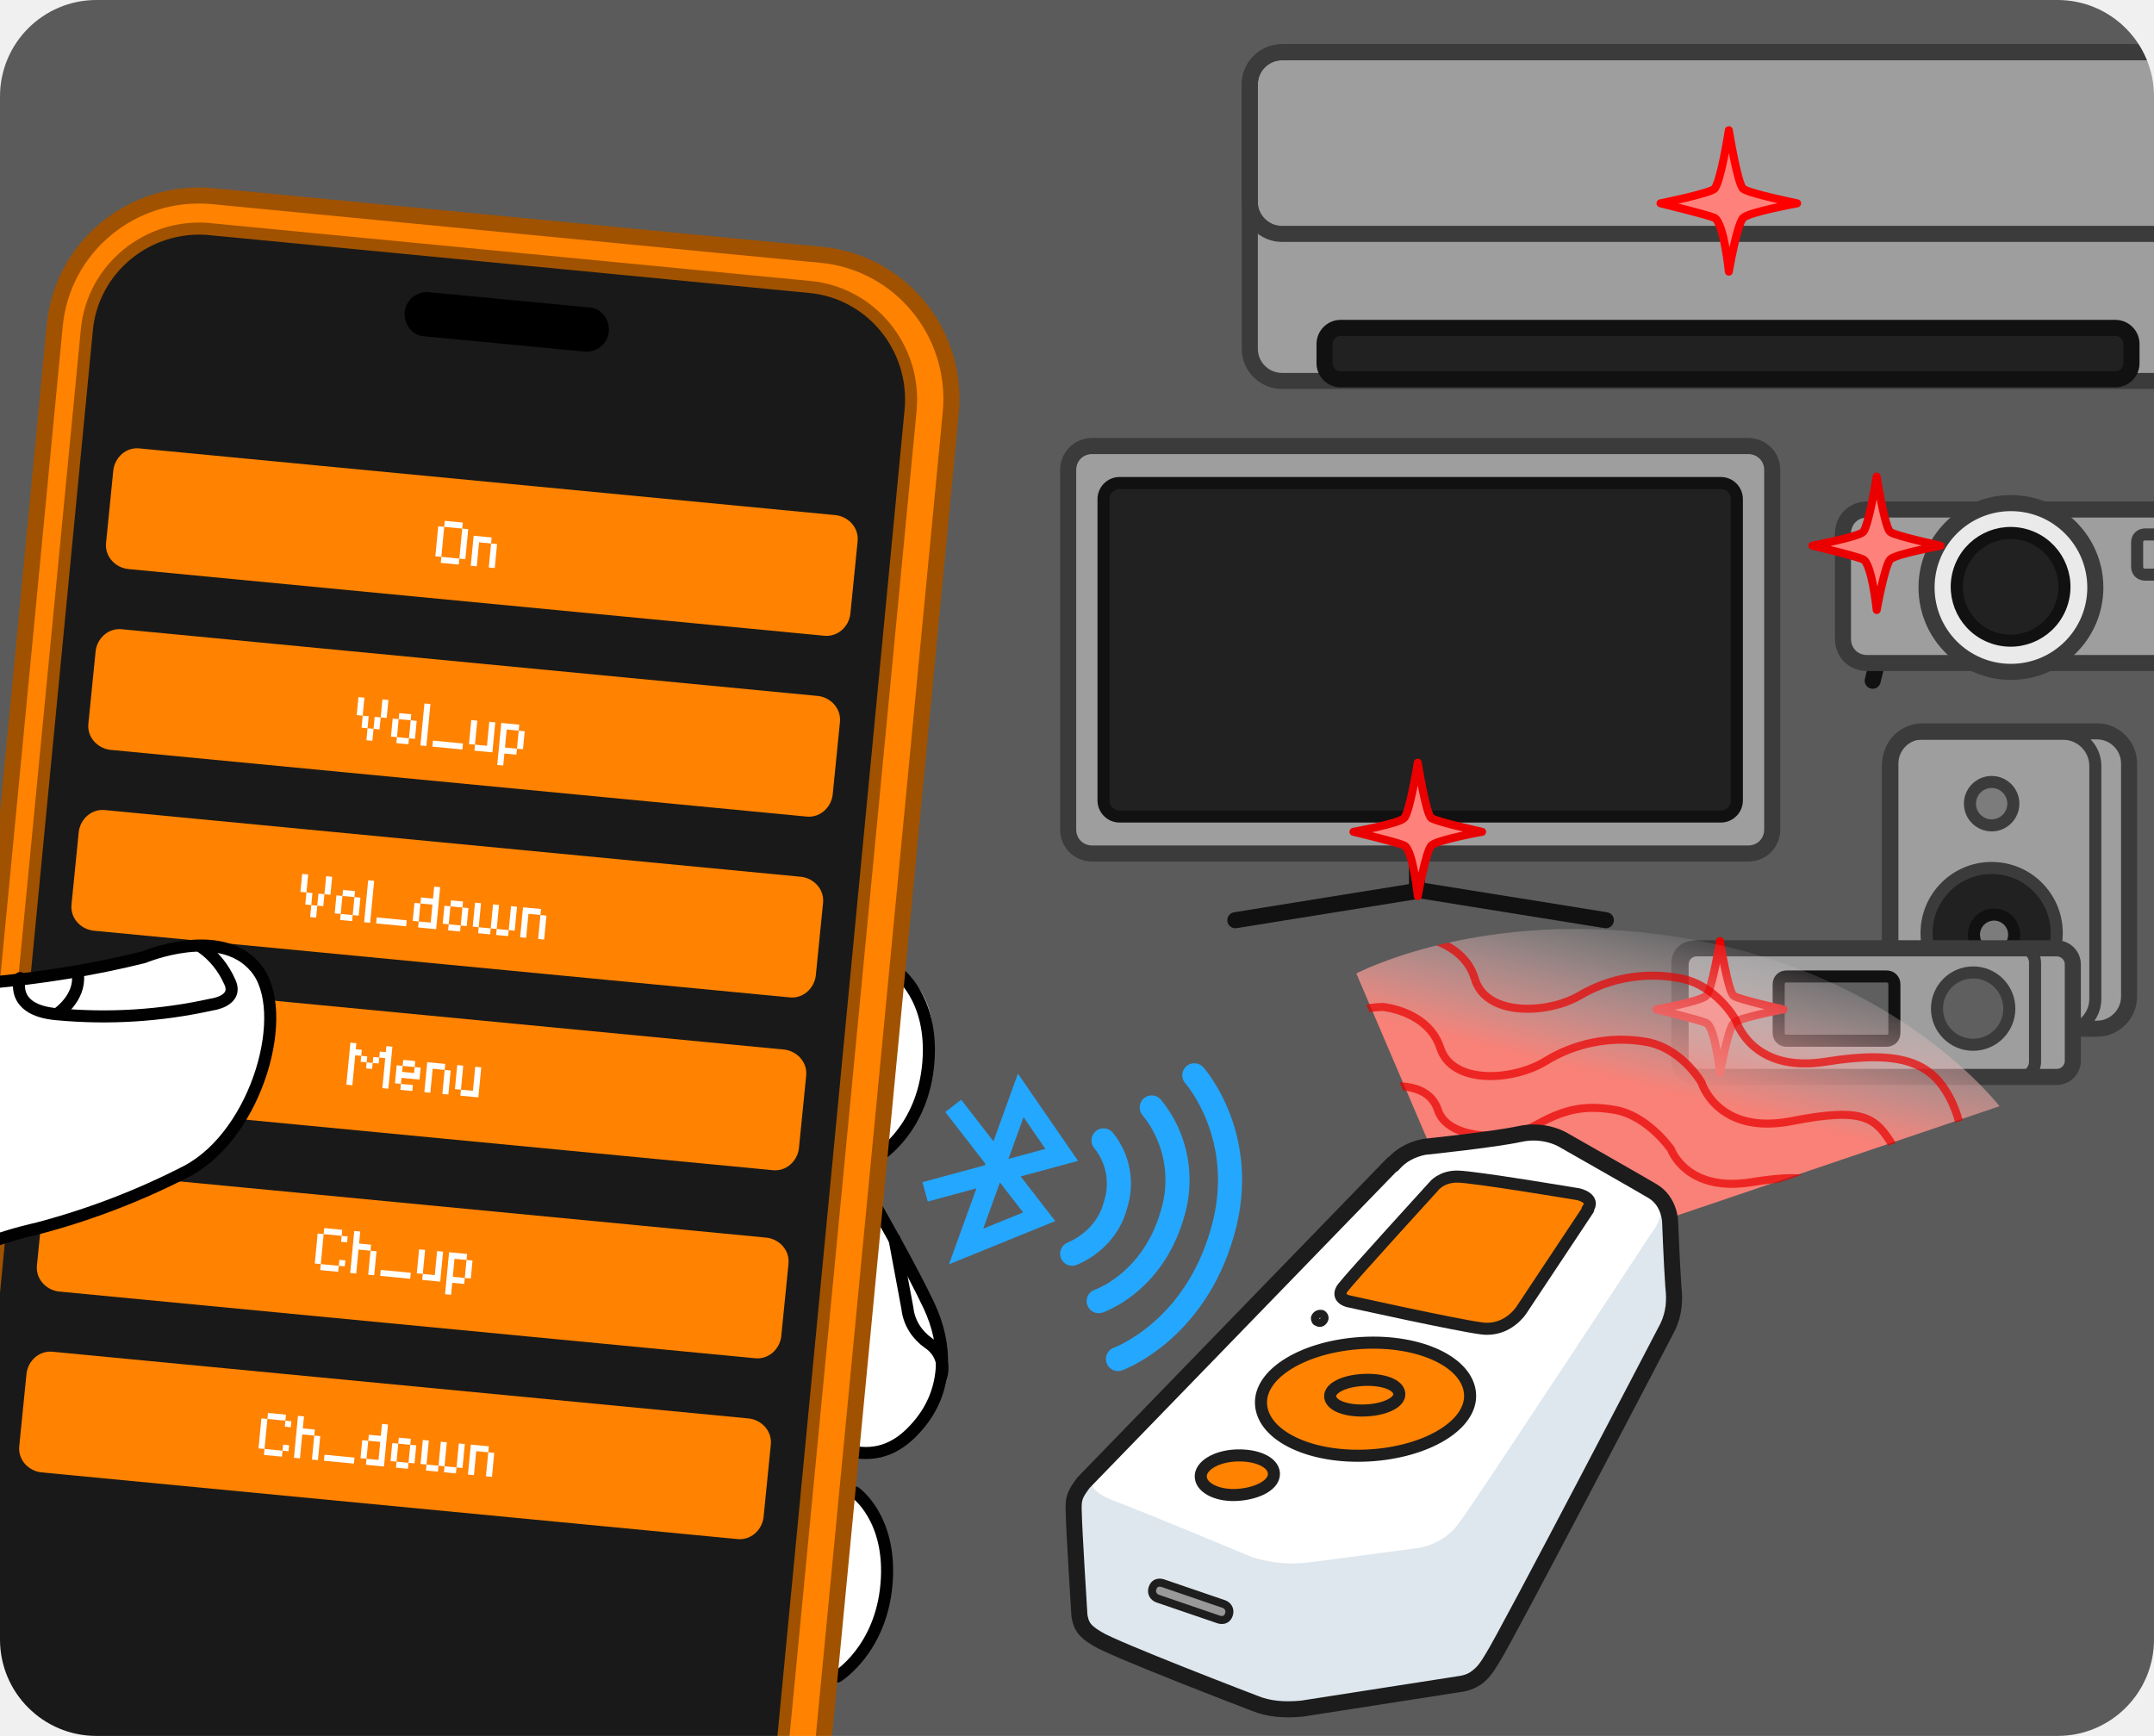
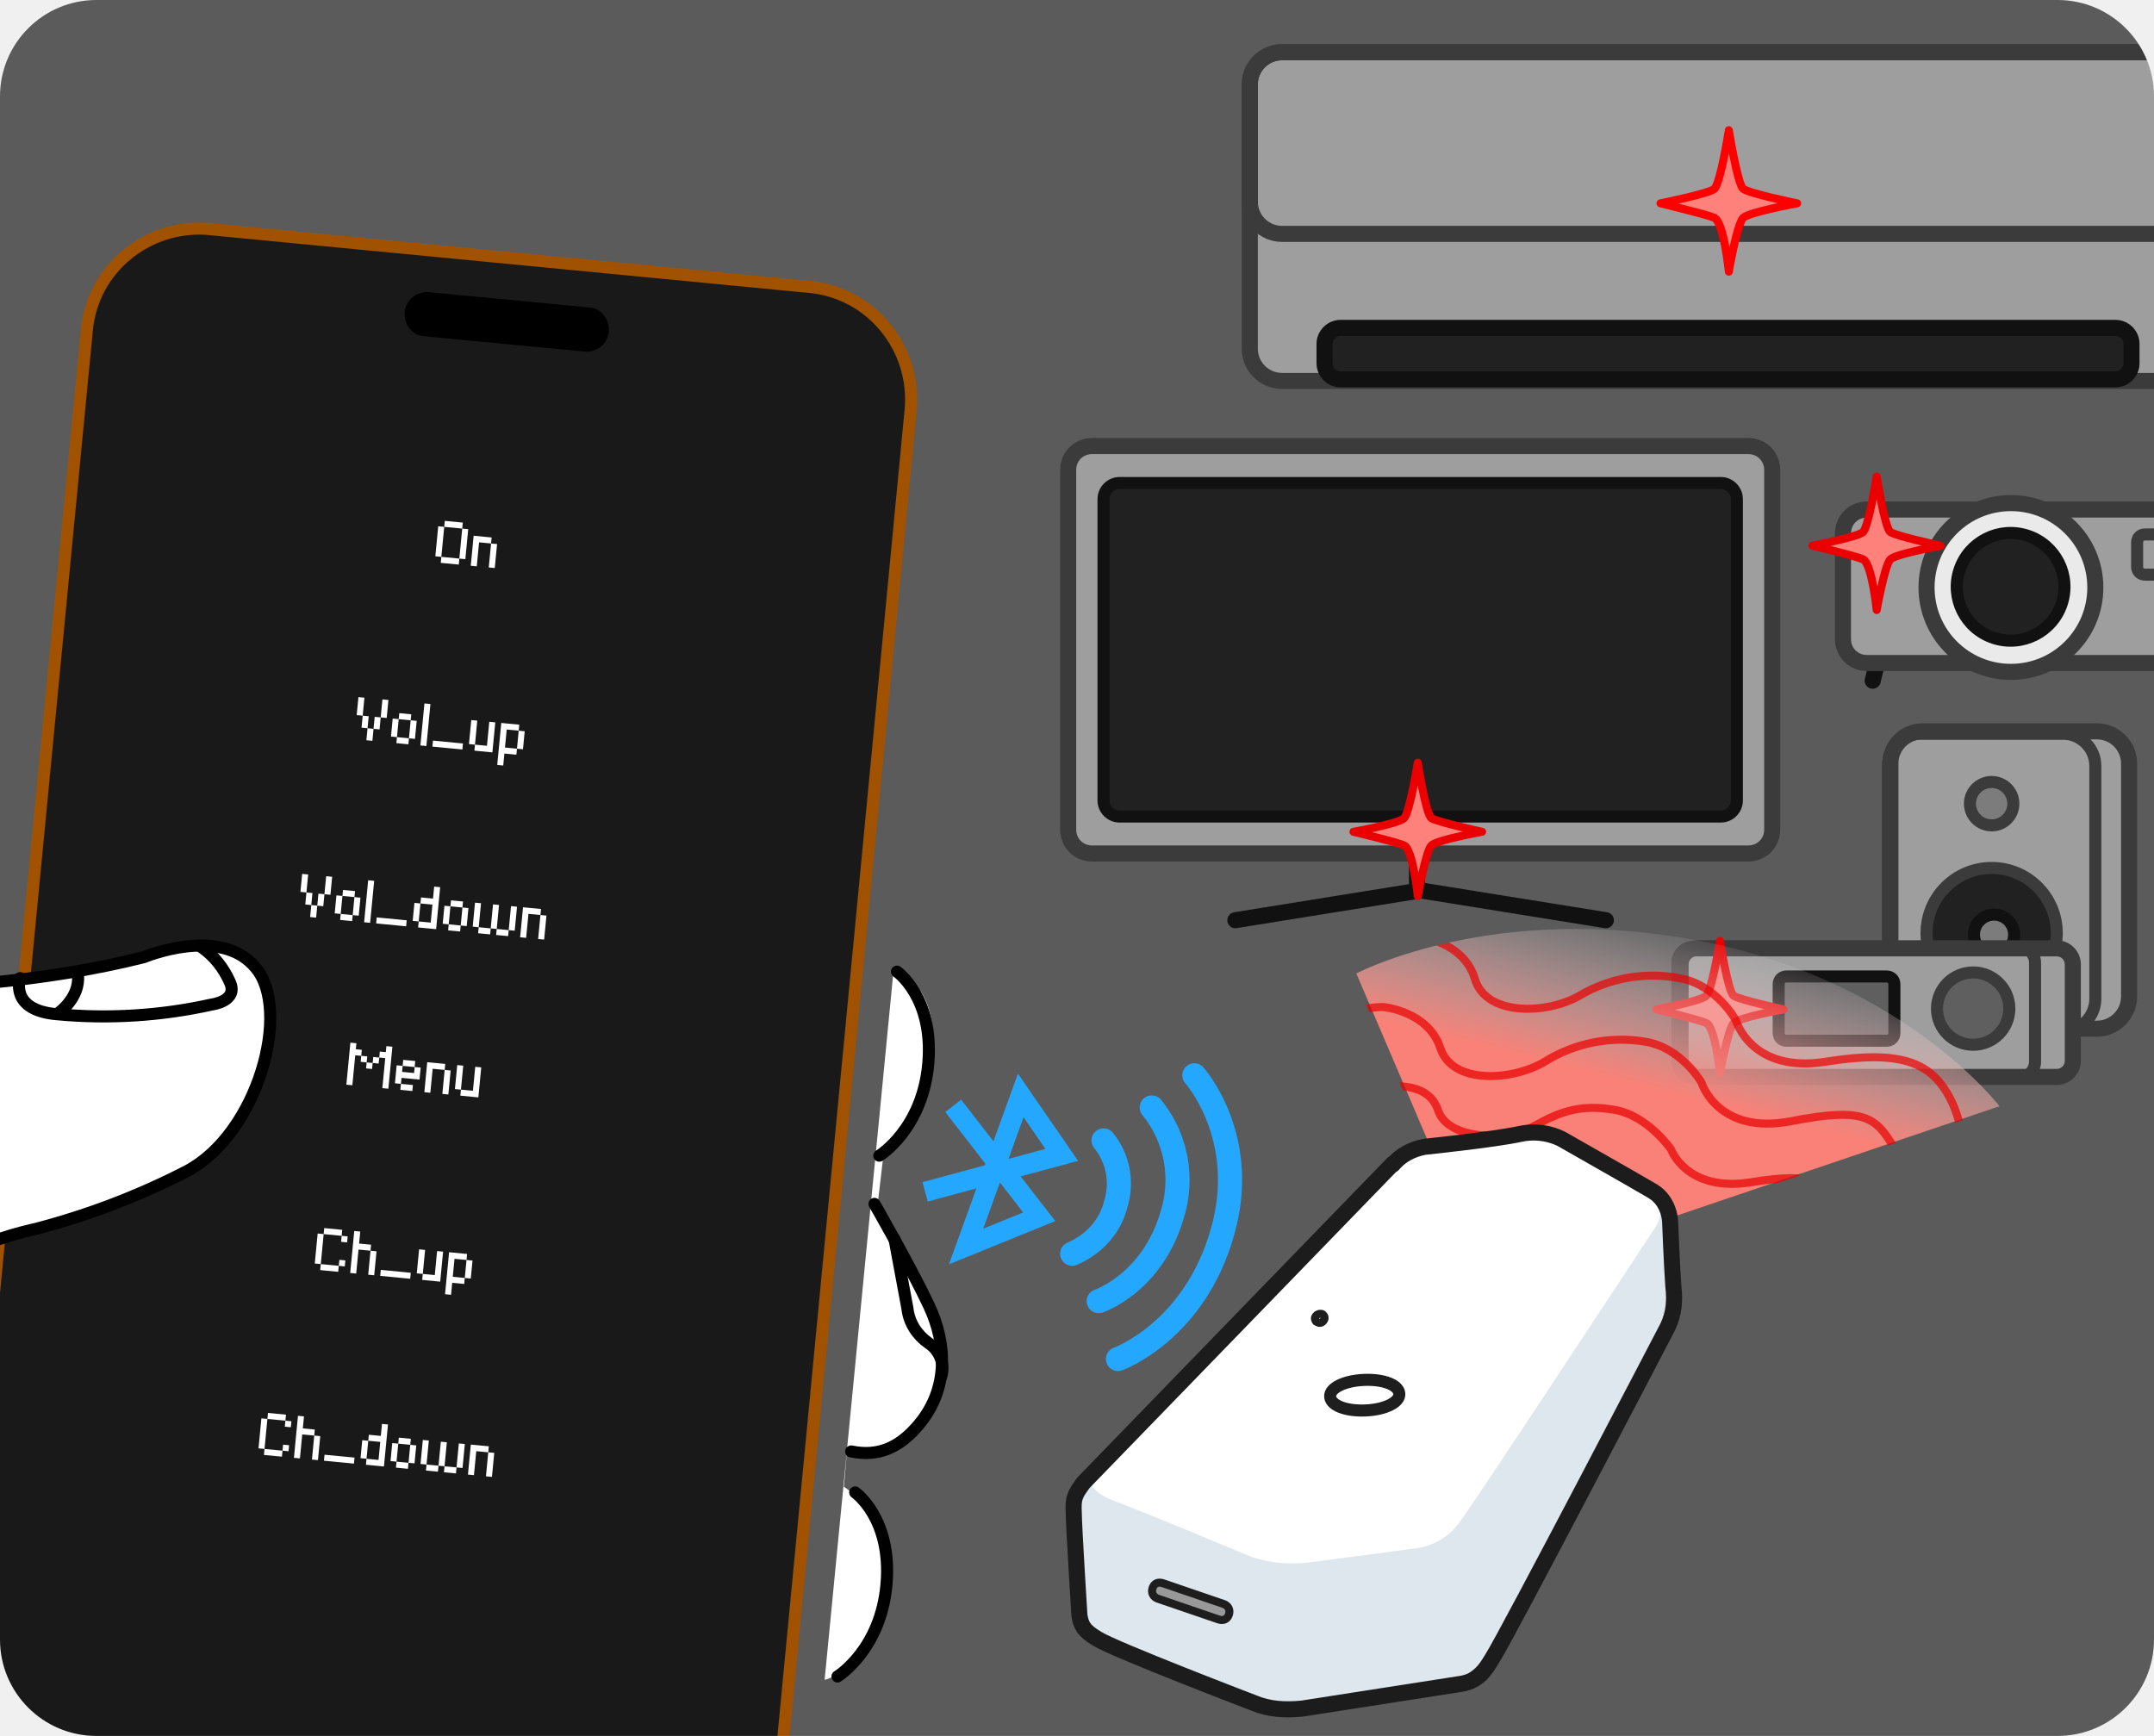
<svg xmlns="http://www.w3.org/2000/svg" width="268" height="216" viewBox="0 0 268 216" fill="none">
  <mask id="mask0_2051_35501" style="mask-type:luminance" maskUnits="userSpaceOnUse" x="0" y="0" width="268" height="216">
    <path d="M256 0H12C5.373 0 0 5.373 0 12V204C0 210.627 5.373 216 12 216H256C262.627 216 268 210.627 268 204V12C268 5.373 262.627 0 256 0Z" fill="white" />
  </mask>
  <g mask="url(#mask0_2051_35501)">
    <path d="M274 -5.6H-6V221.4H274V-5.6Z" fill="#5B5B5B" />
    <path d="M115.1 148.3L132.1 143.7L127 136.3L120.2 155.1L129.3 151.4L118.6 137.6" stroke="#24A7FF" stroke-width="2.5" />
    <path d="M148.6 133.8C148.6 133.8 155.5 141.5 152.1 153.3C148.6 165.7 139.1 169.1 139.1 169.1" stroke="#24A7FF" stroke-width="3" stroke-linecap="round" />
    <path d="M143.3 137.8C146.4 141.6 147.3 146.7 145.8 151.3C143.3 159.7 136.7 161.9 136.7 161.9" stroke="#24A7FF" stroke-width="3" stroke-linecap="round" />
    <path d="M137.3 141.9C139.1 144.1 139.7 147.1 138.8 149.9C138.1 152.7 136 154.9 133.4 156" stroke="#24A7FF" stroke-width="3" stroke-linecap="round" />
    <path d="M153.7 114.5L176.7 110.8M199.8 114.5L176.8 110.8" stroke="#111111" stroke-width="2" stroke-linecap="round" stroke-linejoin="round" />
    <path d="M176.3 110.8V96.1" stroke="#111111" stroke-width="2" stroke-linecap="round" stroke-linejoin="round" />
    <path fill-rule="evenodd" clip-rule="evenodd" d="M135.9 55.5H217.5C219.2 55.5 220.5 56.8 220.5 58.5V103.2C220.5 104.9 219.2 106.2 217.5 106.2H135.9C134.2 106.2 132.9 104.9 132.9 103.2V58.5C132.9 56.8 134.2 55.5 135.9 55.5Z" fill="#9E9E9E" stroke="#3C3B3C" stroke-width="2" />
    <path fill-rule="evenodd" clip-rule="evenodd" d="M139.3 60.1H214.1C215.2 60.1 216.1 61 216.1 62.1V99.6C216.1 100.7 215.2 101.6 214.1 101.6H139.3C138.2 101.6 137.3 100.7 137.3 99.6V62.1C137.3 61 138.2 60.1 139.3 60.1Z" fill="#212121" stroke="#111111" stroke-width="1.5" />
    <path d="M233 84.7L234 80.6" stroke="#111111" stroke-width="2" stroke-linecap="round" stroke-linejoin="round" />
    <path fill-rule="evenodd" clip-rule="evenodd" d="M229.3 66.4V79.5C229.3 81.2 230.6 82.5 232.3 82.5H279.7C281.4 82.5 282.7 81.2 282.7 79.5V66.4C282.7 64.7 281.4 63.4 279.7 63.4H232.3C230.6 63.4 229.3 64.7 229.3 66.4Z" fill="#9E9E9E" stroke="#3C3B3C" stroke-width="2" stroke-linecap="round" stroke-linejoin="round" />
    <path d="M273 66.5H266.9C266.3 66.5 265.9 66.9 265.9 67.5V70.5C265.9 71.1 266.3 71.5 266.9 71.5H273C273.6 71.5 274 71.1 274 70.5V67.5C274 66.9 273.6 66.5 273 66.5Z" stroke="#3C3B3C" stroke-width="1.5" stroke-linecap="round" stroke-linejoin="round" />
    <path d="M250.2 83.6C255.999 83.6 260.7 78.899 260.7 73.1C260.7 67.301 255.999 62.6 250.2 62.6C244.401 62.6 239.7 67.301 239.7 73.1C239.7 78.899 244.401 83.6 250.2 83.6Z" fill="#EAEAEA" stroke="#3C3B3C" stroke-width="2" stroke-linecap="round" stroke-linejoin="round" />
    <path d="M256.516 75.132C257.684 71.621 255.785 67.828 252.273 66.66C248.762 65.492 244.969 67.392 243.801 70.903C242.633 74.414 244.533 78.207 248.044 79.375C251.555 80.543 255.348 78.644 256.516 75.132Z" fill="#212121" stroke="#111111" stroke-width="1.5" stroke-linecap="round" stroke-linejoin="round" />
    <path fill-rule="evenodd" clip-rule="evenodd" d="M274.4 10.5V43.4C274.4 45.6 272.6 47.4 270.4 47.4H159.5C157.3 47.4 155.5 45.6 155.5 43.4V10.5C155.5 8.3 157.3 6.5 159.5 6.5H270.4C272.6 6.5 274.4 8.3 274.4 10.5Z" fill="#9E9E9E" stroke="#3C3B3C" stroke-width="2" stroke-linecap="round" stroke-linejoin="round" />
    <path d="M274.4 10.5V25.1C274.4 27.3 272.6 29.1 270.4 29.1H159.5C157.3 29.1 155.5 27.3 155.5 25.1V10.5C155.5 8.3 157.3 6.5 159.5 6.5H270.4C272.6 6.5 274.4 8.3 274.4 10.5Z" stroke="#3C3B3C" stroke-width="2" stroke-linecap="round" stroke-linejoin="round" />
    <path fill-rule="evenodd" clip-rule="evenodd" d="M265.2 42.8V45.2C265.2 46.3 264.3 47.2 263.2 47.2H166.8C165.7 47.2 164.8 46.3 164.8 45.2V42.8C164.8 41.7 165.7 40.8 166.8 40.8H263.2C264.3 40.8 265.2 41.7 265.2 42.8Z" fill="#212121" stroke="#111111" stroke-width="2" stroke-linecap="round" stroke-linejoin="round" />
    <path fill-rule="evenodd" clip-rule="evenodd" d="M239.2 91H260.9C263.1 91 264.9 92.8 264.9 95V124C264.9 126.2 263.1 128 260.9 128H239.2C237 128 235.2 126.2 235.2 124V95C235.2 92.8 237 91 239.2 91Z" fill="#9E9E9E" stroke="#3C3B3C" stroke-width="2" stroke-linecap="round" stroke-linejoin="round" />
    <path d="M238.9 91.3H256.7C258.9 91.3 260.7 93.1 260.7 95.3V124.3C260.7 126.5 258.9 128.3 256.7 128.3H238.9C236.7 128.3 234.9 126.5 234.9 124.3V95.3C234.9 93.1 236.7 91.3 238.9 91.3Z" stroke="#3C3B3C" stroke-width="1.5" stroke-linecap="round" stroke-linejoin="round" />
    <path d="M247.8 124.2C252.274 124.2 255.9 120.574 255.9 116.1C255.9 111.626 252.274 108 247.8 108C243.326 108 239.7 111.626 239.7 116.1C239.7 120.574 243.326 124.2 247.8 124.2Z" fill="#212121" stroke="#3C3B3C" stroke-width="1.5" stroke-linecap="round" stroke-linejoin="round" />
    <path d="M247.8 102.7C249.291 102.7 250.5 101.491 250.5 100C250.5 98.509 249.291 97.3 247.8 97.3C246.309 97.3 245.1 98.509 245.1 100C245.1 101.491 246.309 102.7 247.8 102.7Z" fill="#7C7C7C" stroke="#3C3B3C" stroke-width="1.5" stroke-linecap="round" stroke-linejoin="round" />
    <path d="M248.1 118.8C249.481 118.8 250.6 117.681 250.6 116.3C250.6 114.919 249.481 113.8 248.1 113.8C246.719 113.8 245.6 114.919 245.6 116.3C245.6 117.681 246.719 118.8 248.1 118.8Z" fill="#7C7C7C" stroke="#111111" stroke-width="1.5" stroke-linecap="round" stroke-linejoin="round" />
    <path fill-rule="evenodd" clip-rule="evenodd" d="M211.1 118H255.9C257 118 257.9 118.9 257.9 120V132C257.9 133.1 257 134 255.9 134H211.1C210 134 209.1 133.1 209.1 132V120C209.1 118.9 210 118 211.1 118Z" fill="#9E9E9E" stroke="#3C3B3C" stroke-width="2" stroke-linecap="round" stroke-linejoin="round" />
    <path d="M210.7 117.8H251.2C252.3 117.8 253.2 118.7 253.2 119.8V132.1C253.2 133.2 252.3 134.1 251.2 134.1H210.7C209.6 134.1 208.7 133.2 208.7 132.1V119.8C208.7 118.7 209.6 117.8 210.7 117.8Z" stroke="#3C3B3C" stroke-width="1.5" stroke-linecap="round" stroke-linejoin="round" />
    <path fill-rule="evenodd" clip-rule="evenodd" d="M222.3 121.5H234.7C235.3 121.5 235.7 121.9 235.7 122.5V128.5C235.7 129.1 235.3 129.5 234.7 129.5H222.3C221.7 129.5 221.3 129.1 221.3 128.5V122.5C221.3 121.9 221.7 121.5 222.3 121.5Z" fill="#605F60" stroke="#111111" stroke-width="1.5" stroke-linecap="round" stroke-linejoin="round" />
    <path d="M245.5 130C247.985 130 250 127.985 250 125.5C250 123.015 247.985 121 245.5 121C243.015 121 241 123.015 241 125.5C241 127.985 243.015 130 245.5 130Z" fill="#605F60" stroke="#3C3B3C" stroke-width="1.5" stroke-linecap="round" stroke-linejoin="round" />
    <path fill-rule="evenodd" clip-rule="evenodd" d="M215.1 16.2C215.1 16.2 214.1 22.7 213.3 23.5C212.6 24.1 206.6 25.3 206.6 25.3C206.6 25.3 212.4 26.7 213.3 27.1C214.5 27.7 215.1 33.8 215.1 33.8C215.1 33.8 216.1 27.9 216.9 27.1C217.6 26.4 223.6 25.3 223.6 25.3C223.6 25.3 217.7 24.1 216.9 23.5C216.2 23 215.1 16.2 215.1 16.2Z" fill="#FF817B" stroke="#FF0000" stroke-linecap="round" stroke-linejoin="round" />
    <path fill-rule="evenodd" clip-rule="evenodd" d="M176.4 94.9C176.4 94.9 175.4 101.1 174.7 101.8C174 102.5 168.4 103.5 168.4 103.5C168.4 103.5 173.9 104.8 174.7 105.2C175.8 105.7 176.4 111.5 176.4 111.5C176.4 111.5 177.4 105.9 178.1 105.2C178.8 104.5 184.4 103.5 184.4 103.5C184.4 103.5 178.9 102.3 178.1 101.8C177.4 101.3 176.4 94.9 176.4 94.9Z" fill="#FF817B" stroke="#EA0000" stroke-linecap="round" stroke-linejoin="round" />
    <path fill-rule="evenodd" clip-rule="evenodd" d="M233.5 59.3C233.5 59.3 232.5 65.5 231.8 66.2C231.2 66.8 225.5 67.9 225.5 67.9C225.5 67.9 231 69.2 231.8 69.6C232.9 70.1 233.5 75.9 233.5 75.9C233.5 75.9 234.5 70.3 235.2 69.6C235.9 68.9 241.6 67.9 241.5 67.9C241.4 67.9 235.9 66.7 235.2 66.2C234.5 65.7 233.5 59.3 233.5 59.3Z" fill="#FF817B" stroke="#EA0000" stroke-linecap="round" stroke-linejoin="round" />
    <path fill-rule="evenodd" clip-rule="evenodd" d="M214 117.1C214 117.1 213 123.2 212.3 123.9C211.6 124.6 206.1 125.6 206.1 125.6C206.1 125.6 211.5 126.9 212.3 127.3C213.4 127.8 214 133.5 214 133.5C214 133.5 215 128 215.7 127.3C216.4 126.6 221.9 125.6 221.9 125.6C221.9 125.6 216.4 124.4 215.7 123.9C215 123.4 214 117.1 214 117.1Z" fill="#FF817B" stroke="#EA0000" stroke-linecap="round" stroke-linejoin="round" />
    <mask id="mask1_2051_35501" style="mask-type:luminance" maskUnits="userSpaceOnUse" x="168" y="115" width="81" height="43">
      <path d="M183.1 155.7L168.4 121.3C168.4 121.3 184.2 112.7 208.8 116.6C236.2 120.9 248.9 137.8 248.9 137.8L189.9 157.8L183.1 155.8V155.7Z" fill="white" />
    </mask>
    <g mask="url(#mask1_2051_35501)">
      <path fill-rule="evenodd" clip-rule="evenodd" d="M183.4 155.4L168.7 121C168.7 121 184.5 112.4 209.1 116.3C236.5 120.6 249.2 137.5 249.2 137.5L190.2 157.5L183.4 155.5V155.4Z" fill="url(#paint0_linear_2051_35501)" />
      <g opacity="0.7">
        <path d="M172.1 135.3C172.1 135.3 177.6 134.2 178.9 138.1C180.1 141.9 187.5 142 190.9 140.1C194.3 138.2 196.8 137.4 200.9 138.1C205 138.8 207.9 143 207.9 143C207.9 143 209.8 148.4 217.9 147.1C226 145.8 226.8 147.1 228.7 150.1" stroke="#EA0000" />
        <path d="M235.6 142.7C233.4 139.1 232.1 137.7 222.9 139.5C213.7 141.3 211.7 134.7 211.7 134.7C211.7 134.7 209.2 130.3 204.6 129.6C200.3 128.9 195.9 129.8 192.2 132.1C188.2 134.5 180.7 135 179.2 130.4C177.7 125.8 172.1 125.3 172.1 125.3C169.1 125.3 166.2 126.6 164.2 128.9" stroke="#EA0000" />
        <path d="M168.5 119.9C170.4 117.6 173.4 116.4 176.4 116.5C176.4 116.5 182.1 117.1 183.5 121.8C184.9 126.5 192.5 126.2 196.5 123.9C200.2 121.7 204.6 120.9 208.9 121.7C213.6 122.5 216 127 216 127C216 127 217.9 133.6 227.2 132.1C236.5 130.6 240 132.3 242.2 135.9C244.4 139.5 244.4 143.8 244.7 146" stroke="#EA0000" />
      </g>
    </g>
    <path fill-rule="evenodd" clip-rule="evenodd" d="M135.3 183.9C134.2 184.5 133.5 185.7 133.5 187C133.5 189.1 134.3 201 134.3 201C134.3 201 134.3 202.3 137.5 203.8C140.7 205.3 156 211.8 156 211.8C156 211.8 158.5 213.3 163 212.4C167.5 211.5 179.9 209.5 179.9 209.5C181.8 209 183.6 207.9 184.7 206.2C187 203.3 207.5 164.9 207.5 164.9C208.2 163.7 208.4 162.2 208.3 160.9C208.2 158.3 207.8 151.9 207.8 151.9C207.8 151.9 207.8 150.1 204.6 148.1C201.4 146.1 197.5 143.5 195.1 142C192.7 140.5 192.9 141 191.8 140.8H189.9L176.3 142.6C175.1 143 174.1 143.8 173.4 144.8C171.9 146.6 135.4 183.9 135.4 183.9H135.3Z" fill="#DEE7ED" />
    <path fill-rule="evenodd" clip-rule="evenodd" d="M192.1 140.8L178.2 142.5C176.4 142.7 174.7 143.5 173.3 144.8C171.1 146.8 136.3 182.8 136.3 182.8C136.3 182.8 134 185 138.5 186.7C143 188.4 155.9 193.8 155.9 193.8C158.2 194.5 160.6 194.7 162.9 194.4C163.1 194.4 175.8 192.7 175.8 192.7C178.1 192.5 180.3 191.3 181.6 189.4C182.7 188.1 205.7 153.1 205.7 153.1C205.7 153.1 207.8 150.5 205.5 149.1C203.2 147.7 194.1 141.7 194.1 141.7C193.5 141.2 192.8 140.9 192.1 140.8Z" fill="white" />
    <path d="M173.3 144.8L134.8 184.5C133.7 186 133.5 186.4 133.6 188.3C133.6 189.8 134.3 201 134.3 201C134.5 202.2 134.8 202.9 136.5 203.9C138.5 205.2 156 211.9 156 211.9C157.9 212.7 159.9 212.8 162 212.6C165.9 212 181.9 209.5 181.9 209.5C184 209.1 184.8 207.8 185.7 206.3C187.4 203.7 207.5 165.1 207.5 165.1C208.3 163.4 208.4 161.8 208.2 160.1C208 157.3 207.8 152.1 207.8 152.1C207.8 152.1 207.8 149.5 205.6 148.2C203.4 146.9 194.6 141.9 194.6 141.9C194.6 141.9 192.3 140.4 189.1 141.1C185.9 141.8 177.2 142.7 177.2 142.7C175.7 143 174.3 143.7 173.3 144.9V144.8Z" stroke="#1C1C1C" stroke-width="2" stroke-linecap="round" stroke-linejoin="round" />
-     <path fill-rule="evenodd" clip-rule="evenodd" d="M169.5 167.1C176.7 166.7 182.6 169.5 182.9 173.4C183.2 177.3 177.5 180.7 170.3 181.1C163.1 181.5 157.2 178.7 156.9 174.8C156.6 170.9 162.3 167.5 169.5 167.1Z" fill="#FF8200" stroke="#1E1E1E" stroke-width="1.5" stroke-linecap="round" stroke-linejoin="round" />
+     <path fill-rule="evenodd" clip-rule="evenodd" d="M169.5 167.1C176.7 166.7 182.6 169.5 182.9 173.4C183.2 177.3 177.5 180.7 170.3 181.1C163.1 181.5 157.2 178.7 156.9 174.8C156.6 170.9 162.3 167.5 169.5 167.1Z" fill="none" stroke="none" stroke-width="1.5" stroke-linecap="round" stroke-linejoin="round" />
    <path d="M169.7 171.7C172.1 171.6 174 172.3 174.1 173.4C174.2 174.5 172.3 175.4 169.9 175.5C167.5 175.6 165.6 174.9 165.5 173.8C165.4 172.7 167.3 171.8 169.7 171.7Z" stroke="#1E1E1E" stroke-width="1.5" stroke-linecap="round" stroke-linejoin="round" />
-     <path fill-rule="evenodd" clip-rule="evenodd" d="M153.8 181.1C156.3 181 158.4 181.9 158.5 183.3C158.6 184.7 156.6 185.8 154.1 186C151.6 186.2 149.5 185.2 149.4 183.8C149.3 182.4 151.3 181.2 153.8 181.1Z" fill="#FF8200" stroke="#1E1E1E" stroke-width="1.5" stroke-linecap="round" stroke-linejoin="round" />
+     <path fill-rule="evenodd" clip-rule="evenodd" d="M153.8 181.1C156.3 181 158.4 181.9 158.5 183.3C158.6 184.7 156.6 185.8 154.1 186C151.6 186.2 149.5 185.2 149.4 183.8C149.3 182.4 151.3 181.2 153.8 181.1Z" fill="none" stroke="none" stroke-width="1.5" stroke-linecap="round" stroke-linejoin="round" />
    <path d="M164.5 163.5C164.8 163.7 164.9 164 164.7 164.3C164.5 164.6 164.2 164.7 163.9 164.5C163.7 164.5 163.6 164.2 163.6 164C163.7 163.6 164.1 163.4 164.5 163.5Z" stroke="#1E1E1E" stroke-linecap="round" stroke-linejoin="round" />
-     <path fill-rule="evenodd" clip-rule="evenodd" d="M197.6 150.5L189.3 163C189.3 163 187.6 165.7 184.4 165.3C181.2 164.9 167.7 161.9 167.7 161.9C167.7 161.9 166.1 161.5 167.1 160.2C168.1 158.9 178.4 147.6 178.4 147.6C178.4 147.6 179.3 146.4 181.3 146.4C183.3 146.4 196.4 148.6 196.4 148.6C196.4 148.6 198.6 149.1 197.5 150.5H197.6Z" fill="#FF8200" stroke="#1E1E1E" stroke-width="1.5" stroke-linecap="round" stroke-linejoin="round" />
+     <path fill-rule="evenodd" clip-rule="evenodd" d="M197.6 150.5L189.3 163C189.3 163 187.6 165.7 184.4 165.3C181.2 164.9 167.7 161.9 167.7 161.9C167.7 161.9 166.1 161.5 167.1 160.2C168.1 158.9 178.4 147.6 178.4 147.6C178.4 147.6 179.3 146.4 181.3 146.4C183.3 146.4 196.4 148.6 196.4 148.6C196.4 148.6 198.6 149.1 197.5 150.5H197.6Z" fill="none" stroke="none" stroke-width="1.5" stroke-linecap="round" stroke-linejoin="round" />
    <path fill-rule="evenodd" clip-rule="evenodd" d="M144.7 197L152.3 199.6C152.8 199.8 153.1 200.3 152.9 200.9C152.7 201.5 152.2 201.7 151.6 201.5L144 198.9C143.5 198.7 143.2 198.2 143.4 197.6C143.6 197 144.1 196.8 144.7 197Z" fill="#999999" stroke="#1E1E1E" stroke-linecap="round" stroke-linejoin="round" />
    <path fill-rule="evenodd" clip-rule="evenodd" d="M102.7 209C102.7 209 108.9 207.4 110 198C111.1 188.6 105 185 105 185L105.4 180.3C105.4 180.3 113.3 183.6 117 173C119.4 164.2 109.1 150.7 109.1 150.7L110 143C110 143 115 141.2 116 132C117 122.8 112 121 112 121L111.2 120.5L102.6 209H102.7Z" fill="white" />
    <path d="M111.6 120.9C111.6 120.9 116.2 124.1 115.5 132.3C114.8 140.5 109.4 143.8 109.4 143.8" stroke="#010101" stroke-width="1.5" stroke-linecap="round" stroke-linejoin="round" />
    <path d="M106.4 185.7C106.4 185.7 111 188.9 110.3 197.1C109.6 205.3 104.2 208.6 104.2 208.6" stroke="#010101" stroke-width="1.5" stroke-linecap="round" stroke-linejoin="round" />
    <path d="M108.8 149.8C108.8 149.8 113.4 157.8 115.6 162.5C117.8 167.2 118.1 172.9 114.2 177.4C111.9 180.1 109.3 181.3 105.9 180.6" stroke="#010101" stroke-width="1.5" stroke-linecap="round" stroke-linejoin="round" />
    <path d="M117.1 171.3C117.6 169.7 116.9 168 115.5 167.1C114.1 166.1 113.1 164.6 112.9 162.8L111.3 154.2" stroke="#010101" stroke-width="1.5" stroke-linecap="round" stroke-linejoin="round" />
-     <path fill-rule="evenodd" clip-rule="evenodd" d="M6.8 40.6L-9.9 214.8C-9.9 214.8 -10.8 223.7 -6 227.8C-1.2 231.9 1 233.9 10.3 234.8C19.6 235.7 81.9 241.7 81.9 241.7C81.9 241.7 90.8 242.6 94.9 237.8C99.1 233 100.9 231.6 101.5 225.5C102.1 219.4 118.2 51.3 118.2 51.3C118.2 51.3 119.1 43.4 115 39.2C110.9 35 107 32.1 102 31.6C97 31.1 24.4 24.3 24.4 24.3C24.4 24.3 15.5 24.7 12 29.5C8.5 34.3 7.2 35.7 6.7 40.6H6.8Z" fill="#FF8200" />
-     <path fill-rule="evenodd" clip-rule="evenodd" d="M26.4 24.4L102.1 31.7C112 32.6 119.2 41.4 118.3 51.3L101.6 225.5C100.7 235.4 91.9 242.6 82 241.7L6.3 234.5C-3.6 233.6 -10.8 224.8 -9.9 214.9L6.8 40.6C7.7 30.7 16.5 23.5 26.4 24.4ZM26.4 24.4L102.1 31.7C112 32.6 119.2 41.4 118.3 51.3L101.6 225.5C100.7 235.4 91.9 242.6 82 241.7L6.3 234.5C-3.6 233.6 -10.8 224.8 -9.9 214.9L6.8 40.6C7.7 30.7 16.5 23.5 26.4 24.4Z" fill="#FF8200" stroke="#A05200" stroke-width="2" stroke-linecap="round" stroke-linejoin="round" />
+     <path fill-rule="evenodd" clip-rule="evenodd" d="M6.8 40.6L-9.9 214.8C-9.9 214.8 -10.8 223.7 -6 227.8C-1.2 231.9 1 233.9 10.3 234.8C19.6 235.7 81.9 241.7 81.9 241.7C81.9 241.7 90.8 242.6 94.9 237.8C99.1 233 100.9 231.6 101.5 225.5C102.1 219.4 118.2 51.3 118.2 51.3C118.2 51.3 119.1 43.4 115 39.2C110.9 35 107 32.1 102 31.6C97 31.1 24.4 24.3 24.4 24.3C24.4 24.3 15.5 24.7 12 29.5C8.5 34.3 7.2 35.7 6.7 40.6H6.8Z" fill="none" />
+     <path fill-rule="evenodd" clip-rule="evenodd" d="M26.4 24.4L102.1 31.7C112 32.6 119.2 41.4 118.3 51.3L101.6 225.5C100.7 235.4 91.9 242.6 82 241.7L6.3 234.5C-3.6 233.6 -10.8 224.8 -9.9 214.9L6.8 40.6C7.7 30.7 16.5 23.5 26.4 24.4ZM26.4 24.4L102.1 31.7C112 32.6 119.2 41.4 118.3 51.3L101.6 225.5C100.7 235.4 91.9 242.6 82 241.7L6.3 234.5C-3.6 233.6 -10.8 224.8 -9.9 214.9L6.8 40.6C7.7 30.7 16.5 23.5 26.4 24.4Z" fill="none" stroke="none" stroke-width="2" stroke-linecap="round" stroke-linejoin="round" />
    <path fill-rule="evenodd" clip-rule="evenodd" d="M10.8 41.1L-5.9 215.3C-5.9 215.3 -6.8 221.5 -3.3 224.8C0.2 228.2 3.5 230 5.1 230.3C6.7 230.6 81.4 237.7 81.4 237.7C81.4 237.7 88.2 238.3 91.4 234.8C94.6 231.3 96.2 229.1 96.6 226.2C97 223.3 113.5 50.9 113.5 50.9C113.5 50.9 114.2 46.5 110.7 41.1C107.2 35.7 99.3 35.5 99.3 35.5L24.1 28.4C24.1 28.4 18.5 28.8 15.8 31.7C13.1 34.6 11.5 35.2 10.9 41H10.8V41.1Z" fill="#191919" />
    <path d="M26 28.5L100.7 35.7C108.4 36.4 114 43.3 113.3 51L96.6 225.2C95.9 232.9 89 238.5 81.3 237.8L6.6 230.6C-1.1 229.9 -6.7 223 -6 215.3L10.8 41.1C11.5 33.4 18.4 27.8 26.1 28.5H26Z" stroke="#A05200" stroke-width="1.5" stroke-linecap="round" stroke-linejoin="round" />
    <path fill-rule="evenodd" clip-rule="evenodd" d="M53.3 37.1L73.2 39C74.3 39 75.1 40.1 75 41.2C74.9 42.3 73.9 43.1 72.8 43L52.9 41.1C51.8 41.1 51 40 51.1 38.9C51.2 37.8 52.2 37 53.3 37.1Z" fill="black" stroke="black" stroke-width="1.5" stroke-linecap="round" stroke-linejoin="round" />
-     <path fill-rule="evenodd" clip-rule="evenodd" d="M17.4 55.8L104 64.1C105.6 64.3 106.9 65.7 106.7 67.4L105.8 76.4C105.6 78 104.2 79.3 102.5 79.1L15.9 70.8C14.3 70.6 13 69.2 13.2 67.5L14.1 58.5C14.3 56.9 15.7 55.6 17.4 55.8Z" fill="#FF8200" />
+     <path fill-rule="evenodd" clip-rule="evenodd" d="M17.4 55.8L104 64.1C105.6 64.3 106.9 65.7 106.7 67.4L105.8 76.4C105.6 78 104.2 79.3 102.5 79.1L15.9 70.8C14.3 70.6 13 69.2 13.2 67.5L14.1 58.5C14.3 56.9 15.7 55.6 17.4 55.8Z" fill="none" />
    <path d="M54.839 70.035L54.911 69.289L57.151 69.504L57.079 70.251L54.839 70.035ZM54.165 69.217L54.524 65.484L55.27 65.556L54.911 69.289L54.165 69.217ZM57.151 69.504L57.51 65.772L58.257 65.844L57.897 69.576L57.151 69.504ZM55.27 65.556L55.342 64.81L57.582 65.025L57.51 65.772L55.27 65.556ZM60.812 70.611L61.099 67.624L61.846 67.696L61.558 70.682L60.812 70.611ZM58.572 70.395L58.931 66.662L61.171 66.878L61.099 67.624L59.606 67.481L59.319 70.467L58.572 70.395Z" fill="white" />
-     <path fill-rule="evenodd" clip-rule="evenodd" d="M15.2 78.3L101.8 86.6C103.4 86.8 104.7 88.2 104.5 89.9L103.6 98.9C103.4 100.5 102 101.8 100.3 101.6L13.7 93.3C12.1 93.1 10.8 91.7 11 90L11.9 81C12.1 79.4 13.5 78.1 15.2 78.3Z" fill="#FF8200" />
+     <path fill-rule="evenodd" clip-rule="evenodd" d="M15.2 78.3L101.8 86.6C103.4 86.8 104.7 88.2 104.5 89.9L103.6 98.9C103.4 100.5 102 101.8 100.3 101.6L13.7 93.3C12.1 93.1 10.8 91.7 11 90L11.9 81C12.1 79.4 13.5 78.1 15.2 78.3Z" fill="none" />
    <path d="M45.586 92.107L45.73 90.614L46.476 90.686L46.332 92.179L45.586 92.107ZM44.983 90.542L45.127 89.049L45.873 89.121L45.73 90.614L44.983 90.542ZM46.476 90.686L46.62 89.193L47.366 89.265L47.223 90.758L46.476 90.686ZM44.38 88.977L44.596 86.738L45.342 86.81L45.127 89.049L44.38 88.977ZM47.366 89.265L47.582 87.025L48.329 87.097L48.113 89.337L47.366 89.265ZM49.319 92.467L49.39 91.72L50.883 91.864L50.812 92.611L49.319 92.467ZM48.644 91.648L48.859 89.409L49.606 89.481L49.39 91.72L48.644 91.648ZM50.883 91.864L51.099 89.624L51.846 89.696L51.63 91.936L50.883 91.864ZM49.606 89.481L49.678 88.734L51.171 88.878L51.099 89.624L49.606 89.481ZM52.305 92.754L52.808 87.528L53.554 87.6L53.051 92.826L52.305 92.754ZM53.798 92.898L53.87 92.151L57.602 92.511L57.531 93.257L53.798 92.898ZM58.349 92.583L58.636 89.597L59.383 89.668L59.096 92.655L58.349 92.583ZM59.024 93.401L59.096 92.655L60.589 92.798L60.876 89.812L61.623 89.884L61.263 93.617L59.024 93.401ZM64.321 93.158L64.537 90.918L65.284 90.99L65.068 93.23L64.321 93.158ZM61.866 95.182L62.369 89.956L64.609 90.172L64.537 90.918L63.044 90.775L62.828 93.014L64.321 93.158L64.249 93.904L62.756 93.761L62.613 95.254L61.866 95.182Z" fill="white" />
-     <path fill-rule="evenodd" clip-rule="evenodd" d="M13.1 100.8L99.7 109.1C101.3 109.3 102.6 110.7 102.4 112.4L101.5 121.4C101.3 123 99.9 124.3 98.2 124.1L11.6 115.8C10 115.6 8.7 114.2 8.9 112.5L9.8 103.5C10 101.9 11.4 100.6 13.1 100.8Z" fill="#FF8200" />
+     <path fill-rule="evenodd" clip-rule="evenodd" d="M13.1 100.8L99.7 109.1C101.3 109.3 102.6 110.7 102.4 112.4L101.5 121.4C101.3 123 99.9 124.3 98.2 124.1L11.6 115.8C10 115.6 8.7 114.2 8.9 112.5L9.8 103.5C10 101.9 11.4 100.6 13.1 100.8Z" fill="none" />
    <path d="M38.586 114.107L38.73 112.614L39.476 112.686L39.332 114.179L38.586 114.107ZM37.983 112.542L38.127 111.049L38.873 111.121L38.73 112.614L37.983 112.542ZM39.476 112.686L39.62 111.193L40.366 111.265L40.223 112.758L39.476 112.686ZM37.38 110.977L37.596 108.738L38.342 108.81L38.127 111.049L37.38 110.977ZM40.366 111.265L40.582 109.025L41.329 109.097L41.113 111.337L40.366 111.265ZM42.319 114.467L42.39 113.72L43.883 113.864L43.812 114.61L42.319 114.467ZM41.644 113.648L41.859 111.409L42.606 111.481L42.39 113.72L41.644 113.648ZM43.883 113.864L44.099 111.624L44.846 111.696L44.63 113.936L43.883 113.864ZM42.606 111.481L42.678 110.734L44.171 110.878L44.099 111.624L42.606 111.481ZM45.305 114.754L45.808 109.528L46.554 109.6L46.051 114.826L45.305 114.754ZM46.798 114.898L46.87 114.151L50.602 114.511L50.531 115.257L46.798 114.898ZM51.349 114.583L51.565 112.343L52.311 112.415L52.096 114.655L51.349 114.583ZM52.024 115.401L52.096 114.655L53.589 114.798L53.804 112.559L52.311 112.415L52.383 111.668L53.876 111.812L54.02 110.319L54.766 110.391L54.263 115.617L52.024 115.401ZM55.756 115.761L55.828 115.014L57.321 115.158L57.249 115.904L55.756 115.761ZM55.082 114.942L55.297 112.703L56.044 112.774L55.828 115.014L55.082 114.942ZM57.321 115.158L57.537 112.918L58.283 112.99L58.068 115.23L57.321 115.158ZM56.044 112.774L56.116 112.028L57.609 112.172L57.537 112.918L56.044 112.774ZM59.489 116.12L59.561 115.374L61.054 115.517L60.982 116.264L59.489 116.12ZM61.729 116.336L61.801 115.589L63.294 115.733L63.222 116.479L61.729 116.336ZM58.814 115.302L59.102 112.315L59.849 112.387L59.561 115.374L58.814 115.302ZM61.054 115.517L61.342 112.531L62.088 112.603L61.801 115.589L61.054 115.517ZM63.294 115.733L63.581 112.747L64.328 112.819L64.04 115.805L63.294 115.733ZM66.955 116.839L67.242 113.853L67.989 113.925L67.701 116.911L66.955 116.839ZM64.715 116.623L65.074 112.891L67.314 113.106L67.242 113.853L65.749 113.709L65.462 116.695L64.715 116.623Z" fill="white" />
-     <path fill-rule="evenodd" clip-rule="evenodd" d="M11 122.3L97.6 130.6C99.2 130.8 100.5 132.2 100.3 133.9L99.4 142.9C99.2 144.5 97.8 145.8 96.1 145.6L9.5 137.3C7.9 137.1 6.6 135.7 6.8 134L7.7 125C7.9 123.4 9.3 122.1 11 122.3Z" fill="#FF8200" />
+     <path fill-rule="evenodd" clip-rule="evenodd" d="M11 122.3L97.6 130.6C99.2 130.8 100.5 132.2 100.3 133.9L99.4 142.9C99.2 144.5 97.8 145.8 96.1 145.6L9.5 137.3C7.9 137.1 6.6 135.7 6.8 134L7.7 125C7.9 123.4 9.3 122.1 11 122.3Z" fill="none" />
    <path d="M45.548 132.94L45.62 132.193L46.366 132.265L46.294 133.011L45.548 132.94ZM44.873 132.121L44.945 131.375L45.692 131.446L45.62 132.193L44.873 132.121ZM46.366 132.265L46.438 131.518L47.185 131.59L47.113 132.337L46.366 132.265ZM43.093 134.964L43.596 129.738L44.342 129.81L44.27 130.556L45.017 130.628L44.945 131.375L44.199 131.303L43.839 135.035L43.093 134.964ZM47.572 135.395L47.931 131.662L47.185 131.59L47.257 130.844L48.003 130.916L48.075 130.169L48.822 130.241L48.319 135.467L47.572 135.395ZM49.812 135.61L49.883 134.864L51.377 135.008L51.305 135.754L49.812 135.61ZM49.137 134.792L49.353 132.552L50.099 132.624L50.027 133.371L51.52 133.515L51.592 132.768L52.339 132.84L52.195 134.333L49.955 134.117L49.883 134.864L49.137 134.792ZM50.099 132.624L50.171 131.878L51.664 132.022L51.592 132.768L50.099 132.624ZM55.037 136.114L55.325 133.127L56.072 133.199L55.784 136.186L55.037 136.114ZM52.798 135.898L53.157 132.165L55.397 132.381L55.325 133.127L53.832 132.984L53.544 135.97L52.798 135.898ZM56.602 135.511L56.89 132.525L57.636 132.597L57.349 135.583L56.602 135.511ZM57.277 136.329L57.349 135.583L58.842 135.727L59.13 132.74L59.876 132.812L59.517 136.545L57.277 136.329Z" fill="white" />
-     <path fill-rule="evenodd" clip-rule="evenodd" d="M8.8 145.7L95.4 154C97 154.2 98.3 155.6 98.1 157.3L97.2 166.3C97 167.9 95.6 169.2 93.9 169L7.3 160.7C5.7 160.5 4.4 159.1 4.6 157.4L5.5 148.4C5.7 146.8 7.1 145.5 8.8 145.7Z" fill="#FF8200" />
+     <path fill-rule="evenodd" clip-rule="evenodd" d="M8.8 145.7L95.4 154C97 154.2 98.3 155.6 98.1 157.3L97.2 166.3C97 167.9 95.6 169.2 93.9 169L7.3 160.7C5.7 160.5 4.4 159.1 4.6 157.4L5.5 148.4C5.7 146.8 7.1 145.5 8.8 145.7Z" fill="none" />
    <path d="M39.839 158.035L39.911 157.289L42.151 157.505L42.079 158.251L39.839 158.035ZM42.151 157.505L42.223 156.758L42.969 156.83L42.897 157.576L42.151 157.505ZM39.165 157.217L39.524 153.484L40.27 153.556L39.911 157.289L39.165 157.217ZM42.438 154.518L42.51 153.772L43.257 153.844L43.185 154.59L42.438 154.518ZM40.27 153.556L40.342 152.81L42.582 153.025L42.51 153.772L40.27 153.556ZM45.812 158.61L46.099 155.624L46.846 155.696L46.558 158.682L45.812 158.61ZM43.572 158.395L44.075 153.169L44.822 153.241L44.678 154.734L46.171 154.878L46.099 155.624L44.606 155.481L44.319 158.467L43.572 158.395ZM47.305 158.754L47.377 158.008L51.109 158.367L51.037 159.114L47.305 158.754ZM51.856 158.439L52.143 155.453L52.89 155.525L52.602 158.511L51.856 158.439ZM52.531 159.257L52.602 158.511L54.096 158.655L54.383 155.668L55.13 155.74L54.77 159.473L52.531 159.257ZM57.828 159.014L58.044 156.774L58.79 156.846L58.575 159.086L57.828 159.014ZM55.373 161.038L55.876 155.812L58.116 156.028L58.044 156.774L56.551 156.631L56.335 158.87L57.828 159.014L57.756 159.761L56.263 159.617L56.12 161.11L55.373 161.038Z" fill="white" />
-     <path fill-rule="evenodd" clip-rule="evenodd" d="M6.6 168.2L93.2 176.5C94.8 176.7 96.1 178.1 95.9 179.8L95 188.8C94.8 190.4 93.4 191.7 91.7 191.5L5.1 183.2C3.5 183 2.2 181.6 2.4 179.9L3.3 170.9C3.5 169.3 4.9 168 6.6 168.2Z" fill="#FF8200" />
+     <path fill-rule="evenodd" clip-rule="evenodd" d="M6.6 168.2L93.2 176.5C94.8 176.7 96.1 178.1 95.9 179.8L95 188.8C94.8 190.4 93.4 191.7 91.7 191.5L5.1 183.2C3.5 183 2.2 181.6 2.4 179.9L3.3 170.9C3.5 169.3 4.9 168 6.6 168.2Z" fill="none" />
    <path d="M32.839 181.035L32.911 180.289L35.151 180.505L35.079 181.251L32.839 181.035ZM35.151 180.505L35.223 179.758L35.969 179.83L35.897 180.576L35.151 180.505ZM32.165 180.217L32.524 176.484L33.27 176.556L32.911 180.289L32.165 180.217ZM35.438 177.518L35.51 176.772L36.257 176.844L36.185 177.59L35.438 177.518ZM33.27 176.556L33.342 175.81L35.582 176.025L35.51 176.772L33.27 176.556ZM38.812 181.61L39.099 178.624L39.846 178.696L39.558 181.682L38.812 181.61ZM36.572 181.395L37.075 176.169L37.822 176.241L37.678 177.734L39.171 177.878L39.099 178.624L37.606 178.481L37.319 181.467L36.572 181.395ZM40.305 181.754L40.377 181.008L44.109 181.367L44.037 182.114L40.305 181.754ZM44.856 181.439L45.072 179.199L45.818 179.271L45.602 181.511L44.856 181.439ZM45.531 182.257L45.602 181.511L47.096 181.655L47.311 179.415L45.818 179.271L45.89 178.525L47.383 178.668L47.527 177.175L48.273 177.247L47.77 182.473L45.531 182.257ZM49.263 182.617L49.335 181.87L50.828 182.014L50.756 182.761L49.263 182.617ZM48.589 181.798L48.804 179.559L49.551 179.631L49.335 181.87L48.589 181.798ZM50.828 182.014L51.044 179.774L51.79 179.846L51.575 182.086L50.828 182.014ZM49.551 179.631L49.623 178.884L51.116 179.028L51.044 179.774L49.551 179.631ZM52.996 182.976L53.068 182.23L54.561 182.374L54.489 183.12L52.996 182.976ZM55.236 183.192L55.307 182.445L56.801 182.589L56.729 183.336L55.236 183.192ZM52.321 182.158L52.609 179.172L53.355 179.244L53.068 182.23L52.321 182.158ZM54.561 182.374L54.849 179.387L55.595 179.459L55.307 182.445L54.561 182.374ZM56.801 182.589L57.088 179.603L57.835 179.675L57.547 182.661L56.801 182.589ZM60.462 183.695L60.749 180.709L61.495 180.781L61.208 183.767L60.462 183.695ZM58.222 183.479L58.581 179.747L60.821 179.962L60.749 180.709L59.256 180.565L58.968 183.551L58.222 183.479Z" fill="white" />
    <path fill-rule="evenodd" clip-rule="evenodd" d="M-12.9 126.2C-9.5 123.9 -5.6 122.5 -1.5 122.3C5 121.7 11.5 120.7 17.9 119.1C17.9 119.1 27.4 115.1 31.8 120.4C36.3 125.7 32.1 141 23.3 145.7C17.3 148.8 11 151.2 4.5 152.9C4.5 152.9 -5.2 154.9 -10.2 159.5" fill="white" />
    <path d="M-12.9 126.2C-9.5 123.9 -5.6 122.5 -1.5 122.3C5 121.7 11.5 120.7 17.9 119.1C17.9 119.1 27.4 115.1 31.8 120.4C36.3 125.7 32.1 141 23.3 145.7C17.3 148.8 11 151.2 4.5 152.9C4.5 152.9 -5.2 154.9 -10.2 159.5" stroke="#010101" stroke-width="1.5" stroke-linecap="round" stroke-linejoin="round" />
    <path d="M25 117.8C26.6 118.9 27.8 120.4 28.6 122.2C29.7 124.6 26.3 125 26.3 125C20 126.4 13.5 126.8 7.1 126.2C1.1 125.7 2.5 121.7 2.5 121.7" stroke="#010101" stroke-width="1.5" stroke-linecap="round" stroke-linejoin="round" />
    <path d="M7.2 126.1C7.2 126.1 10 124.2 9.7 121.3" stroke="#010101" stroke-width="1.5" stroke-linecap="round" stroke-linejoin="round" />
  </g>
  <defs>
    <linearGradient id="paint0_linear_2051_35501" x1="202.1" y1="157" x2="212.6" y2="114.8" gradientUnits="userSpaceOnUse">
      <stop stop-color="#F98177" />
      <stop offset="0.5" stop-color="#F98177" />
      <stop offset="1" stop-color="#DEE7ED" stop-opacity="0" />
    </linearGradient>
  </defs>
</svg>
